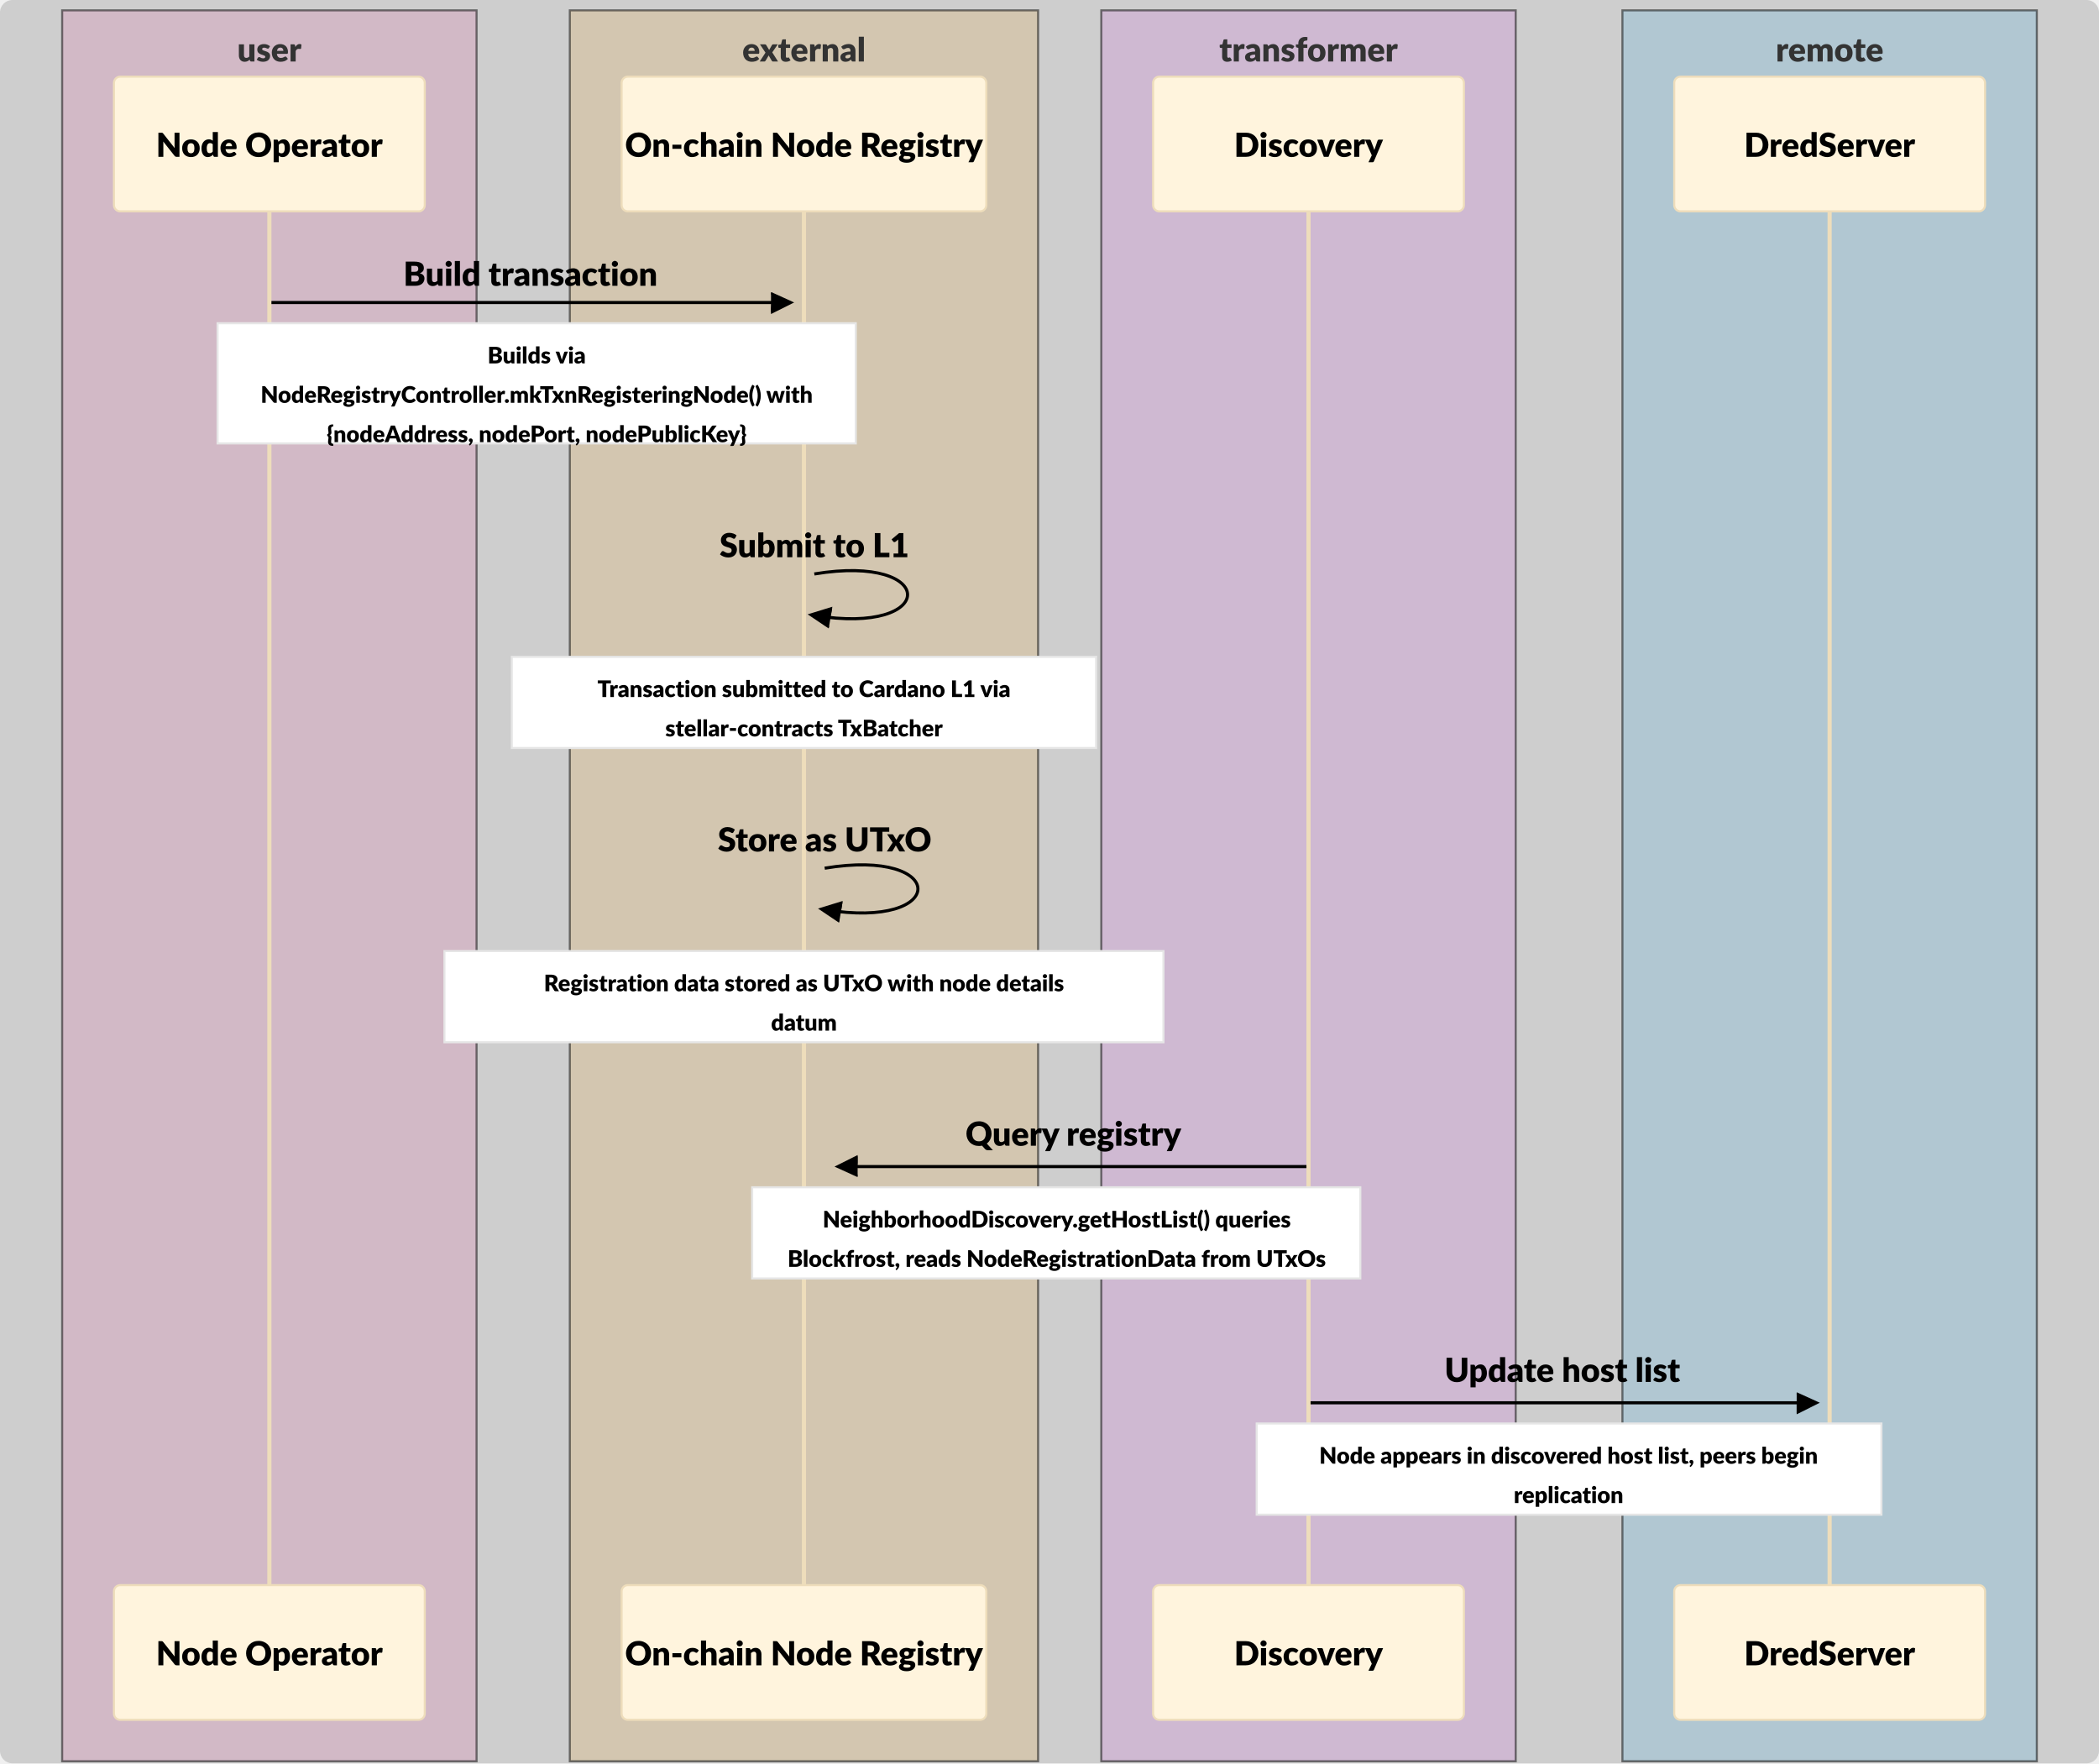
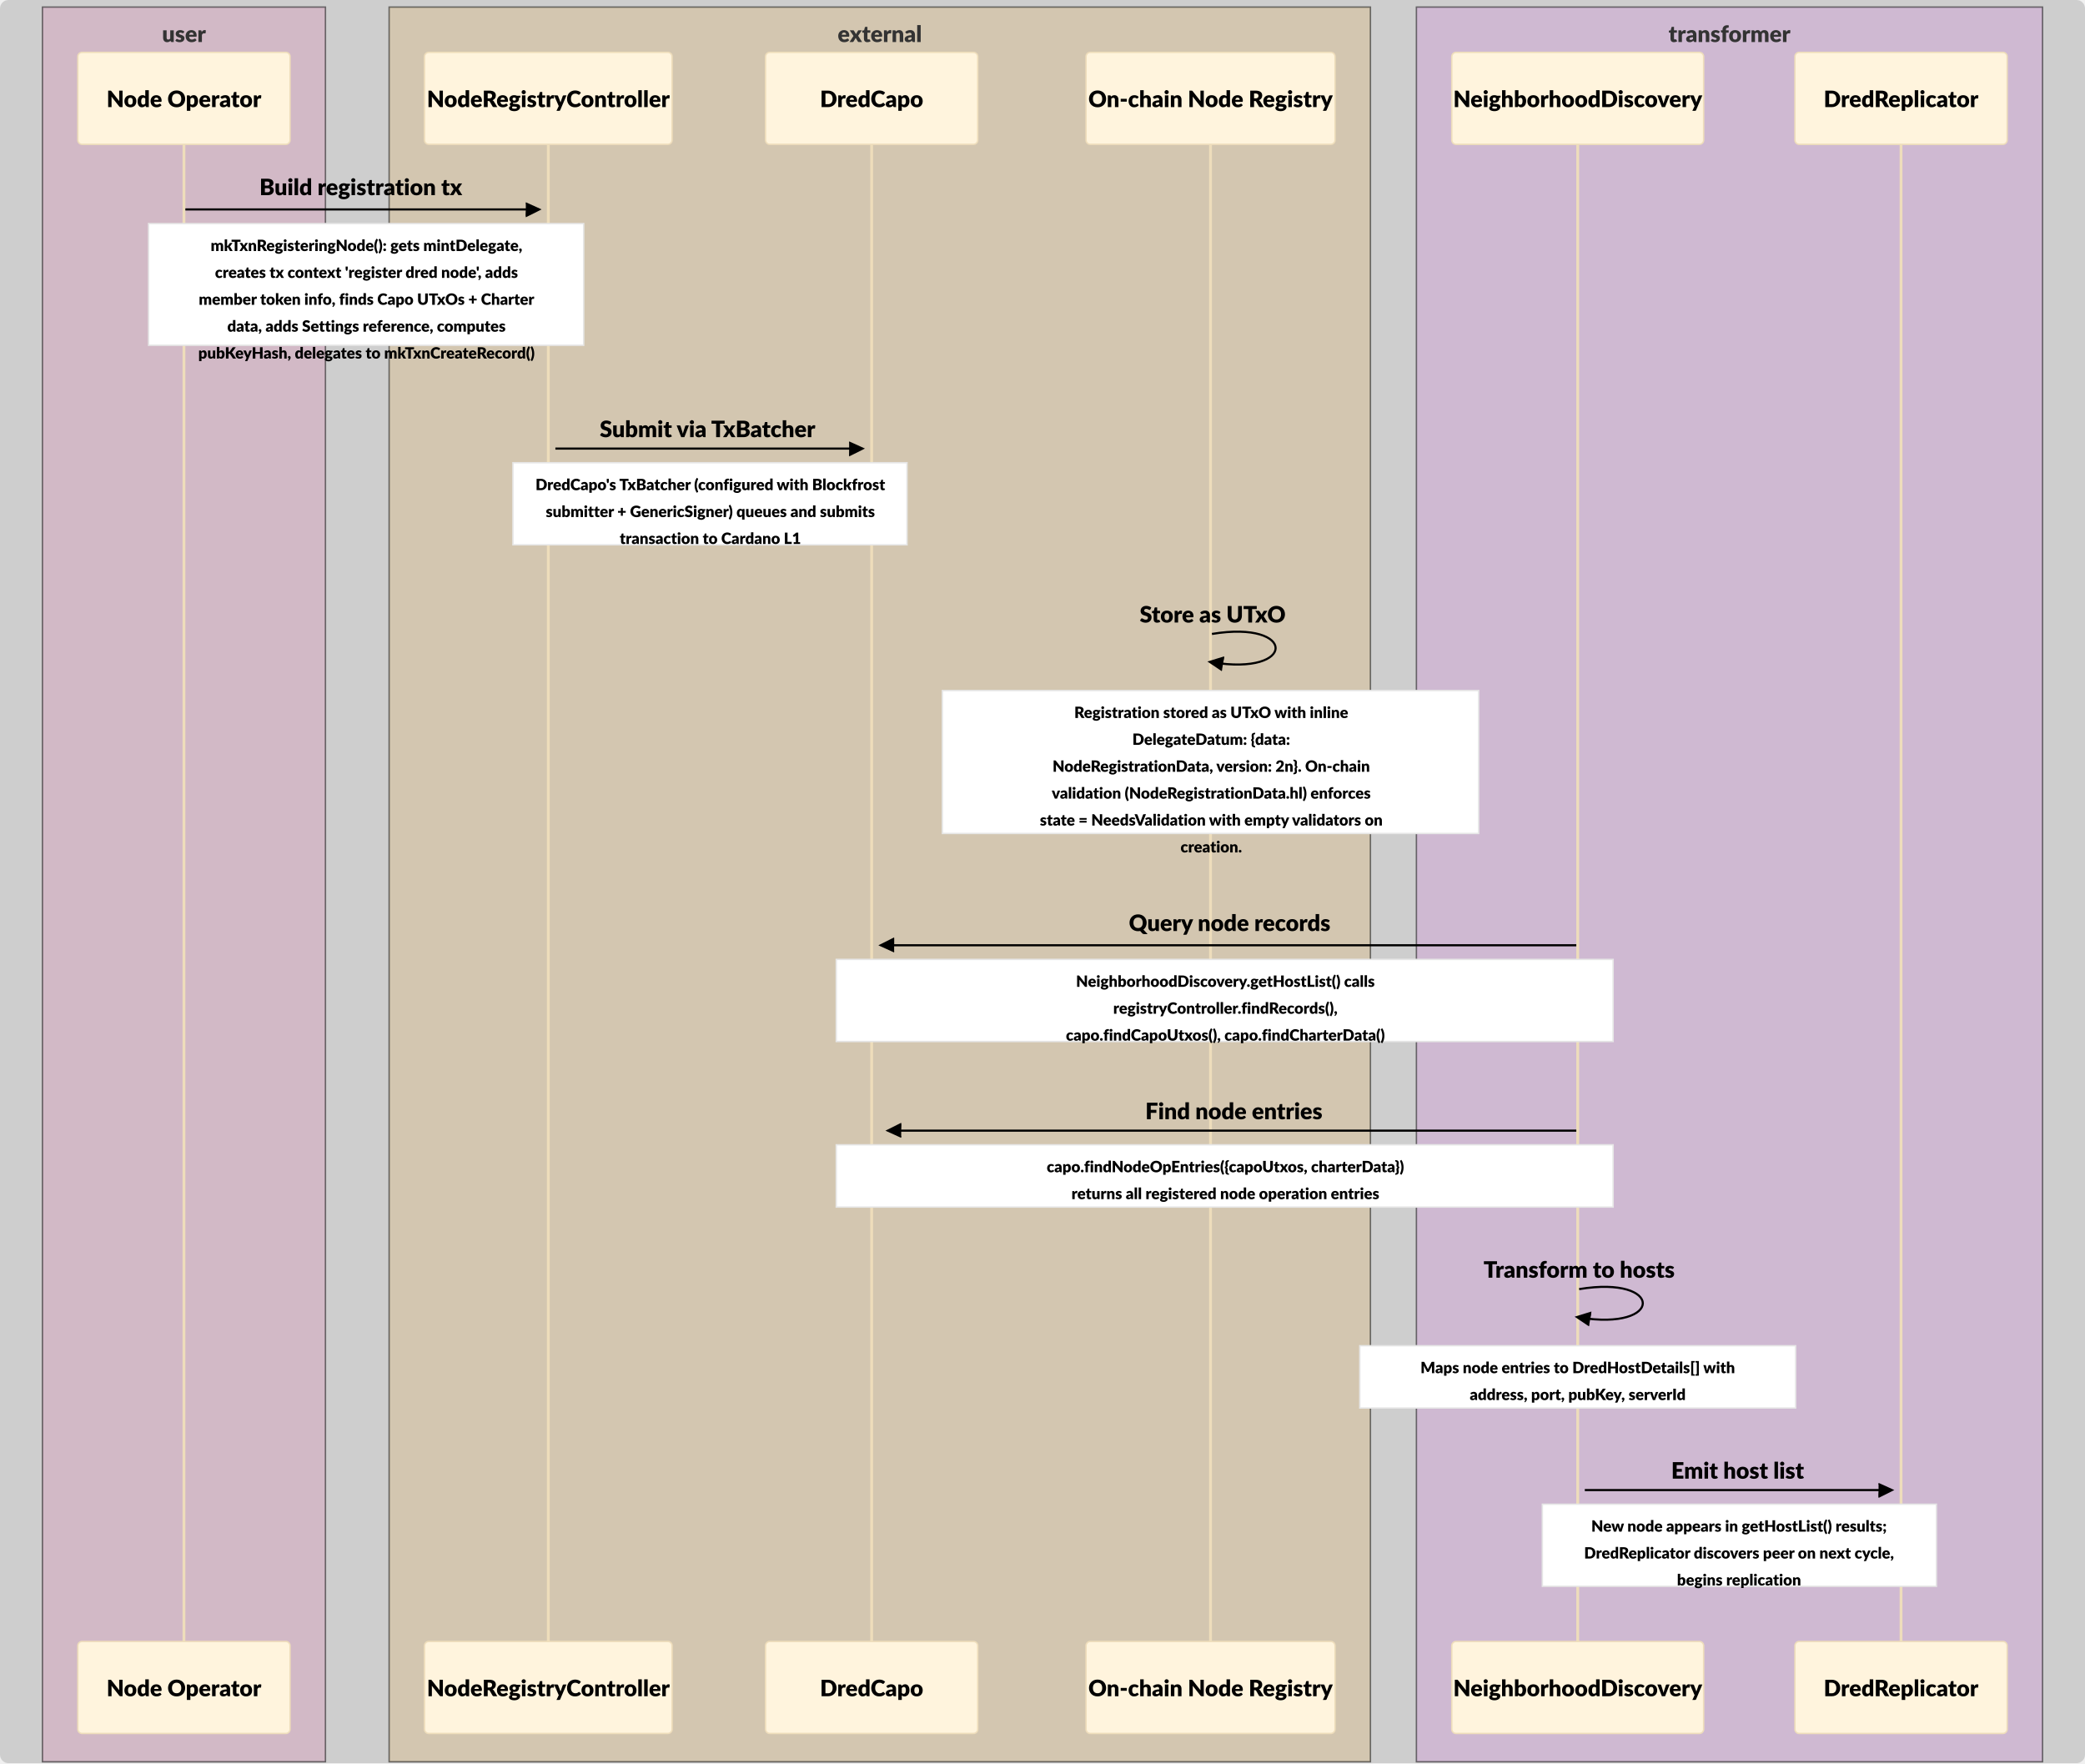
- <svg xmlns="http://www.w3.org/2000/svg" id="diagram" width="1013" style="max-width: 1013px;" viewBox="-50 -10 1013 851" role="graphics-document document" aria-roledescription="sequence">
-   <rect x="-50" y="-10" width="1013" height="851" rx="6" fill="rgba(127,127,127,0.3)" />
-   <g>
-     <rect x="733" y="-5" fill="rgba(14,165,233,0.15)" stroke="rgb(0,0,0, 0.5)" width="200" height="845" class="rect" />
-     <text x="833" y="13.5" dominant-baseline="central" alignment-baseline="central" class="text" style="text-anchor: middle; font-size: 16px; font-weight: 400;">
-       <tspan x="833" dy="0">remote</tspan>
-     </text>
-   </g>
-   <g>
-     <rect x="481.5" y="-5" fill="rgba(217,70,239,0.15)" stroke="rgb(0,0,0, 0.5)" width="200" height="845" class="rect" />
-     <text x="581.5" y="13.5" dominant-baseline="central" alignment-baseline="central" class="text" style="text-anchor: middle; font-size: 16px; font-weight: 400;">
-       <tspan x="581.5" dy="0">transformer</tspan>
-     </text>
-   </g>
-   <g>
-     <rect x="225" y="-5" fill="rgba(245,158,11,0.15)" stroke="rgb(0,0,0, 0.5)" width="226" height="845" class="rect" />
-     <text x="338" y="13.5" dominant-baseline="central" alignment-baseline="central" class="text" style="text-anchor: middle; font-size: 16px; font-weight: 400;">
-       <tspan x="338" dy="0">external</tspan>
-     </text>
-   </g>
-   <g>
-     <rect x="-20" y="-5" fill="rgba(236,72,153,0.15)" stroke="rgb(0,0,0, 0.5)" width="200" height="845" class="rect" />
+ <svg xmlns="http://www.w3.org/2000/svg" id="diagram" width="1474" style="max-width: 1473.5px;" viewBox="-50 -10 1473.5 1246" role="graphics-document document" aria-roledescription="sequence">
+   <rect x="-50" y="-10" width="1473.5" height="1246" rx="6" fill="rgba(127,127,127,0.3)" />
+   <g>
+     <rect x="951" y="-5" fill="rgba(217,70,239,0.15)" stroke="rgb(0,0,0, 0.5)" width="442.5" height="1240" class="rect" />
+     <text x="1172.25" y="13.5" dominant-baseline="central" alignment-baseline="central" class="text" style="text-anchor: middle; font-size: 16px; font-weight: 400;">
+       <tspan x="1172.25" dy="0">transformer</tspan>
+     </text>
+   </g>
+   <g>
+     <rect x="225" y="-5" fill="rgba(245,158,11,0.15)" stroke="rgb(0,0,0, 0.5)" width="693.5" height="1240" class="rect" />
+     <text x="571.75" y="13.5" dominant-baseline="central" alignment-baseline="central" class="text" style="text-anchor: middle; font-size: 16px; font-weight: 400;">
+       <tspan x="571.75" dy="0">external</tspan>
+     </text>
+   </g>
+   <g>
+     <rect x="-20" y="-5" fill="rgba(236,72,153,0.15)" stroke="rgb(0,0,0, 0.5)" width="200" height="1240" class="rect" />
    <text x="80" y="13.5" dominant-baseline="central" alignment-baseline="central" class="text" style="text-anchor: middle; font-size: 16px; font-weight: 400;">
      <tspan x="80" dy="0">user</tspan>
    </text>
  </g>
  <g>
-     <rect x="758" y="755" fill="#eaeaea" stroke="#666" width="150" height="65" name="ARCH_ahm6njveq4" rx="3" ry="3" class="actor actor-bottom" />
-     <text x="833" y="787.5" dominant-baseline="central" alignment-baseline="central" class="actor actor-box" style="text-anchor: middle; font-size: 16px; font-weight: 400;">
-       <tspan x="833" dy="0">DredServer</tspan>
-     </text>
-   </g>
-   <g>
-     <rect x="506.5" y="755" fill="#eaeaea" stroke="#666" width="150" height="65" name="ARCH_56nvf2nfc3" rx="3" ry="3" class="actor actor-bottom" />
-     <text x="581.5" y="787.5" dominant-baseline="central" alignment-baseline="central" class="actor actor-box" style="text-anchor: middle; font-size: 16px; font-weight: 400;">
-       <tspan x="581.5" dy="0">Discovery</tspan>
-     </text>
-   </g>
-   <g>
-     <rect x="250" y="755" fill="#eaeaea" stroke="#666" width="176" height="65" name="ARCH_6hkc6h0c0s" rx="3" ry="3" class="actor actor-bottom" />
-     <text x="338" y="787.5" dominant-baseline="central" alignment-baseline="central" class="actor actor-box" style="text-anchor: middle; font-size: 16px; font-weight: 400;">
-       <tspan x="338" dy="0">On-chain Node Registry</tspan>
-     </text>
-   </g>
-   <g>
-     <rect x="5" y="755" fill="#eaeaea" stroke="#666" width="150" height="65" name="ARCH_6vspekwt20" rx="3" ry="3" class="actor actor-bottom" />
-     <text x="80" y="787.5" dominant-baseline="central" alignment-baseline="central" class="actor actor-box" style="text-anchor: middle; font-size: 16px; font-weight: 400;">
+     <rect x="1218.5" y="1150" fill="#eaeaea" stroke="#666" width="150" height="65" name="ARCH_19cm38bgqx" rx="3" ry="3" class="actor actor-bottom" />
+     <text x="1293.5" y="1182.5" dominant-baseline="central" alignment-baseline="central" class="actor actor-box" style="text-anchor: middle; font-size: 16px; font-weight: 400;">
+       <tspan x="1293.5" dy="0">DredReplicator</tspan>
+     </text>
+   </g>
+   <g>
+     <rect x="976" y="1150" fill="#eaeaea" stroke="#666" width="178" height="65" name="ARCH_tbw469ej0t" rx="3" ry="3" class="actor actor-bottom" />
+     <text x="1065" y="1182.5" dominant-baseline="central" alignment-baseline="central" class="actor actor-box" style="text-anchor: middle; font-size: 16px; font-weight: 400;">
+       <tspan x="1065" dy="0">NeighborhoodDiscovery</tspan>
+     </text>
+   </g>
+   <g>
+     <rect x="717.5" y="1150" fill="#eaeaea" stroke="#666" width="176" height="65" name="ARCH_6hkc6h0c0s" rx="3" ry="3" class="actor actor-bottom" />
+     <text x="805.5" y="1182.5" dominant-baseline="central" alignment-baseline="central" class="actor actor-box" style="text-anchor: middle; font-size: 16px; font-weight: 400;">
+       <tspan x="805.5" dy="0">On-chain Node Registry</tspan>
+     </text>
+   </g>
+   <g>
+     <rect x="491" y="1150" fill="#eaeaea" stroke="#666" width="150" height="65" name="ARCH_jvh91qt0tq" rx="3" ry="3" class="actor actor-bottom" />
+     <text x="566" y="1182.5" dominant-baseline="central" alignment-baseline="central" class="actor actor-box" style="text-anchor: middle; font-size: 16px; font-weight: 400;">
+       <tspan x="566" dy="0">DredCapo</tspan>
+     </text>
+   </g>
+   <g>
+     <rect x="250" y="1150" fill="#eaeaea" stroke="#666" width="175" height="65" name="ARCH_1p3vb542wn" rx="3" ry="3" class="actor actor-bottom" />
+     <text x="337.5" y="1182.5" dominant-baseline="central" alignment-baseline="central" class="actor actor-box" style="text-anchor: middle; font-size: 16px; font-weight: 400;">
+       <tspan x="337.5" dy="0">NodeRegistryController</tspan>
+     </text>
+   </g>
+   <g>
+     <rect x="5" y="1150" fill="#eaeaea" stroke="#666" width="150" height="65" name="ARCH_6vspekwt20" rx="3" ry="3" class="actor actor-bottom" />
+     <text x="80" y="1182.5" dominant-baseline="central" alignment-baseline="central" class="actor actor-box" style="text-anchor: middle; font-size: 16px; font-weight: 400;">
      <tspan x="80" dy="0">Node Operator</tspan>
    </text>
  </g>
  <g>
-     <line id="actor3" x1="833" y1="92" x2="833" y2="755" class="actor-line 200" stroke-width="0.5px" stroke="#999" name="ARCH_ahm6njveq4" />
+     <line id="actor5" x1="1293.5" y1="92" x2="1293.5" y2="1150" class="actor-line 200" stroke-width="0.5px" stroke="#999" name="ARCH_19cm38bgqx" />
+     <g id="root-5">
+       <rect x="1218.5" y="27" fill="#eaeaea" stroke="#666" width="150" height="65" name="ARCH_19cm38bgqx" rx="3" ry="3" class="actor actor-top" />
+       <text x="1293.5" y="59.5" dominant-baseline="central" alignment-baseline="central" class="actor actor-box" style="text-anchor: middle; font-size: 16px; font-weight: 400;">
+         <tspan x="1293.5" dy="0">DredReplicator</tspan>
+       </text>
+     </g>
+   </g>
+   <g>
+     <line id="actor4" x1="1065" y1="92" x2="1065" y2="1150" class="actor-line 200" stroke-width="0.5px" stroke="#999" name="ARCH_tbw469ej0t" />
+     <g id="root-4">
+       <rect x="976" y="27" fill="#eaeaea" stroke="#666" width="178" height="65" name="ARCH_tbw469ej0t" rx="3" ry="3" class="actor actor-top" />
+       <text x="1065" y="59.5" dominant-baseline="central" alignment-baseline="central" class="actor actor-box" style="text-anchor: middle; font-size: 16px; font-weight: 400;">
+         <tspan x="1065" dy="0">NeighborhoodDiscovery</tspan>
+       </text>
+     </g>
+   </g>
+   <g>
+     <line id="actor3" x1="805.5" y1="92" x2="805.5" y2="1150" class="actor-line 200" stroke-width="0.5px" stroke="#999" name="ARCH_6hkc6h0c0s" />
    <g id="root-3">
-       <rect x="758" y="27" fill="#eaeaea" stroke="#666" width="150" height="65" name="ARCH_ahm6njveq4" rx="3" ry="3" class="actor actor-top" />
-       <text x="833" y="59.5" dominant-baseline="central" alignment-baseline="central" class="actor actor-box" style="text-anchor: middle; font-size: 16px; font-weight: 400;">
-         <tspan x="833" dy="0">DredServer</tspan>
-       </text>
-     </g>
-   </g>
-   <g>
-     <line id="actor2" x1="581.5" y1="92" x2="581.5" y2="755" class="actor-line 200" stroke-width="0.5px" stroke="#999" name="ARCH_56nvf2nfc3" />
+       <rect x="717.5" y="27" fill="#eaeaea" stroke="#666" width="176" height="65" name="ARCH_6hkc6h0c0s" rx="3" ry="3" class="actor actor-top" />
+       <text x="805.5" y="59.5" dominant-baseline="central" alignment-baseline="central" class="actor actor-box" style="text-anchor: middle; font-size: 16px; font-weight: 400;">
+         <tspan x="805.5" dy="0">On-chain Node Registry</tspan>
+       </text>
+     </g>
+   </g>
+   <g>
+     <line id="actor2" x1="566" y1="92" x2="566" y2="1150" class="actor-line 200" stroke-width="0.5px" stroke="#999" name="ARCH_jvh91qt0tq" />
    <g id="root-2">
-       <rect x="506.5" y="27" fill="#eaeaea" stroke="#666" width="150" height="65" name="ARCH_56nvf2nfc3" rx="3" ry="3" class="actor actor-top" />
-       <text x="581.5" y="59.5" dominant-baseline="central" alignment-baseline="central" class="actor actor-box" style="text-anchor: middle; font-size: 16px; font-weight: 400;">
-         <tspan x="581.5" dy="0">Discovery</tspan>
-       </text>
-     </g>
-   </g>
-   <g>
-     <line id="actor1" x1="338" y1="92" x2="338" y2="755" class="actor-line 200" stroke-width="0.5px" stroke="#999" name="ARCH_6hkc6h0c0s" />
+       <rect x="491" y="27" fill="#eaeaea" stroke="#666" width="150" height="65" name="ARCH_jvh91qt0tq" rx="3" ry="3" class="actor actor-top" />
+       <text x="566" y="59.5" dominant-baseline="central" alignment-baseline="central" class="actor actor-box" style="text-anchor: middle; font-size: 16px; font-weight: 400;">
+         <tspan x="566" dy="0">DredCapo</tspan>
+       </text>
+     </g>
+   </g>
+   <g>
+     <line id="actor1" x1="337.5" y1="92" x2="337.5" y2="1150" class="actor-line 200" stroke-width="0.5px" stroke="#999" name="ARCH_1p3vb542wn" />
    <g id="root-1">
-       <rect x="250" y="27" fill="#eaeaea" stroke="#666" width="176" height="65" name="ARCH_6hkc6h0c0s" rx="3" ry="3" class="actor actor-top" />
-       <text x="338" y="59.5" dominant-baseline="central" alignment-baseline="central" class="actor actor-box" style="text-anchor: middle; font-size: 16px; font-weight: 400;">
-         <tspan x="338" dy="0">On-chain Node Registry</tspan>
-       </text>
-     </g>
-   </g>
-   <g>
-     <line id="actor0" x1="80" y1="92" x2="80" y2="755" class="actor-line 200" stroke-width="0.5px" stroke="#999" name="ARCH_6vspekwt20" />
+       <rect x="250" y="27" fill="#eaeaea" stroke="#666" width="175" height="65" name="ARCH_1p3vb542wn" rx="3" ry="3" class="actor actor-top" />
+       <text x="337.5" y="59.5" dominant-baseline="central" alignment-baseline="central" class="actor actor-box" style="text-anchor: middle; font-size: 16px; font-weight: 400;">
+         <tspan x="337.5" dy="0">NodeRegistryController</tspan>
+       </text>
+     </g>
+   </g>
+   <g>
+     <line id="actor0" x1="80" y1="92" x2="80" y2="1150" class="actor-line 200" stroke-width="0.5px" stroke="#999" name="ARCH_6vspekwt20" />
    <g id="root-0">
      <rect x="5" y="27" fill="#eaeaea" stroke="#666" width="150" height="65" name="ARCH_6vspekwt20" rx="3" ry="3" class="actor actor-top" />
      <text x="80" y="59.5" dominant-baseline="central" alignment-baseline="central" class="actor actor-box" style="text-anchor: middle; font-size: 16px; font-weight: 400;">
        <tspan x="80" dy="0">Node Operator</tspan>
      </text>
    </g>
  </g>
  <style>#diagram{font-family:"Lato Black","Lato",sans-serif;font-size:14px;fill:#333;}@keyframes edge-animation-frame{from{stroke-dashoffset:0;}}@keyframes dash{to{stroke-dashoffset:0;}}#diagram .edge-animation-slow{stroke-dasharray:9,5!important;stroke-dashoffset:900;animation:dash 50s linear infinite;stroke-linecap:round;}#diagram .edge-animation-fast{stroke-dasharray:9,5!important;stroke-dashoffset:900;animation:dash 20s linear infinite;stroke-linecap:round;}#diagram .error-icon{fill:hsl(220.588, 100%, 98.333%);}#diagram .error-text{fill:rgb(8.5, 5.75, 0);stroke:rgb(8.5, 5.75, 0);}#diagram .edge-thickness-normal{stroke-width:1px;}#diagram .edge-thickness-thick{stroke-width:3.5px;}#diagram .edge-pattern-solid{stroke-dasharray:0;}#diagram .edge-thickness-invisible{stroke-width:0;fill:none;}#diagram .edge-pattern-dashed{stroke-dasharray:3;}#diagram .edge-pattern-dotted{stroke-dasharray:2;}#diagram .marker{fill:#0b0b0b;stroke:#0b0b0b;}#diagram .marker.cross{stroke:#0b0b0b;}#diagram svg{font-family:"Lato Black","Lato",sans-serif;font-size:14px;}#diagram p{margin:0;}#diagram .actor{stroke:hsl(40.588, 60%, 83.333%);fill:#fff4dd;}#diagram text.actor&gt;tspan{fill:#000000;stroke:none;}#diagram .actor-line{stroke:hsl(40.588, 60%, 83.333%);}#diagram .innerArc{stroke-width:1.5;stroke-dasharray:none;}#diagram .messageLine0{stroke-width:1.5;stroke-dasharray:none;stroke:#000000;}#diagram .messageLine1{stroke-width:1.5;stroke-dasharray:2,2;stroke:#000000;}#diagram #arrowhead path{fill:#000000;stroke:#000000;}#diagram .sequenceNumber{fill:#f4f4f4;}#diagram #sequencenumber{fill:#000000;}#diagram #crosshead path{fill:#000000;stroke:#000000;}#diagram .messageText{fill:#000000;stroke:none;}#diagram .labelBox{stroke:hsl(40.588, 60%, 83.333%);fill:#fff4dd;}#diagram .labelText,#diagram .labelText&gt;tspan{fill:#000000;stroke:none;}#diagram .loopText,#diagram .loopText&gt;tspan{fill:#000000;stroke:none;}#diagram .loopLine{stroke-width:2px;stroke-dasharray:2,2;stroke:hsl(40.588, 60%, 83.333%);fill:hsl(40.588, 60%, 83.333%);}#diagram .note{stroke:hsl(0, 0%, 90%);fill:#ffffff;}#diagram .noteText,#diagram .noteText&gt;tspan{fill:#000000;stroke:none;}#diagram .activation0{fill:hsl(-79.412, 100%, 93.333%);stroke:hsl(-79.412, 100%, 83.333%);}#diagram .activation1{fill:hsl(-79.412, 100%, 93.333%);stroke:hsl(-79.412, 100%, 83.333%);}#diagram .activation2{fill:hsl(-79.412, 100%, 93.333%);stroke:hsl(-79.412, 100%, 83.333%);}#diagram .actorPopupMenu{position:absolute;}#diagram .actorPopupMenuPanel{position:absolute;fill:#fff4dd;box-shadow:0px 8px 16px 0px rgba(0,0,0,0.2);filter:drop-shadow(3px 5px 2px rgb(0 0 0 / 0.4));}#diagram .actor-man line{stroke:hsl(40.588, 60%, 83.333%);fill:#fff4dd;}#diagram .actor-man circle,#diagram line{stroke:hsl(40.588, 60%, 83.333%);fill:#fff4dd;stroke-width:2px;}#diagram :root{--mermaid-font-family:"trebuchet ms",verdana,arial,sans-serif;}</style>
  <g />
  <defs>
    <symbol id="computer" width="24" height="24">
      <path transform="scale(.5)" d="M2 2v13h20v-13h-20zm18 11h-16v-9h16v9zm-10.228 6l.466-1h3.524l.467 1h-4.457zm14.228 3h-24l2-6h2.104l-1.33 4h18.45l-1.297-4h2.073l2 6zm-5-10h-14v-7h14v7z" />
    </symbol>
  </defs>
  <defs>
    <symbol id="database" fill-rule="evenodd" clip-rule="evenodd">
      <path transform="scale(.5)" d="M12.258.001l.256.004.255.005.253.008.251.01.249.012.247.015.246.016.242.019.241.02.239.023.236.024.233.027.231.028.229.031.225.032.223.034.22.036.217.038.214.04.211.041.208.043.205.045.201.046.198.048.194.05.191.051.187.053.183.054.18.056.175.057.172.059.168.06.163.061.16.063.155.064.15.066.074.033.073.033.071.034.07.034.069.035.068.035.067.035.066.035.064.036.064.036.062.036.06.036.06.037.058.037.058.037.055.038.055.038.053.038.052.038.051.039.05.039.048.039.047.039.045.04.044.04.043.04.041.04.04.041.039.041.037.041.036.041.034.041.033.042.032.042.03.042.029.042.027.042.026.043.024.043.023.043.021.043.02.043.018.044.017.043.015.044.013.044.012.044.011.045.009.044.007.045.006.045.004.045.002.045.001.045v17l-.001.045-.002.045-.004.045-.006.045-.007.045-.009.044-.011.045-.012.044-.013.044-.015.044-.017.043-.018.044-.02.043-.021.043-.023.043-.024.043-.026.043-.027.042-.029.042-.03.042-.032.042-.033.042-.034.041-.036.041-.037.041-.039.041-.04.041-.041.04-.043.04-.044.04-.045.04-.047.039-.048.039-.05.039-.051.039-.052.038-.053.038-.055.038-.055.038-.058.037-.058.037-.06.037-.06.036-.062.036-.064.036-.064.036-.066.035-.067.035-.068.035-.069.035-.07.034-.071.034-.073.033-.074.033-.15.066-.155.064-.16.063-.163.061-.168.06-.172.059-.175.057-.18.056-.183.054-.187.053-.191.051-.194.05-.198.048-.201.046-.205.045-.208.043-.211.041-.214.04-.217.038-.22.036-.223.034-.225.032-.229.031-.231.028-.233.027-.236.024-.239.023-.241.02-.242.019-.246.016-.247.015-.249.012-.251.01-.253.008-.255.005-.256.004-.258.001-.258-.001-.256-.004-.255-.005-.253-.008-.251-.01-.249-.012-.247-.015-.245-.016-.243-.019-.241-.02-.238-.023-.236-.024-.234-.027-.231-.028-.228-.031-.226-.032-.223-.034-.22-.036-.217-.038-.214-.04-.211-.041-.208-.043-.204-.045-.201-.046-.198-.048-.195-.05-.19-.051-.187-.053-.184-.054-.179-.056-.176-.057-.172-.059-.167-.06-.164-.061-.159-.063-.155-.064-.151-.066-.074-.033-.072-.033-.072-.034-.07-.034-.069-.035-.068-.035-.067-.035-.066-.035-.064-.036-.063-.036-.062-.036-.061-.036-.06-.037-.058-.037-.057-.037-.056-.038-.055-.038-.053-.038-.052-.038-.051-.039-.049-.039-.049-.039-.046-.039-.046-.04-.044-.04-.043-.04-.041-.04-.04-.041-.039-.041-.037-.041-.036-.041-.034-.041-.033-.042-.032-.042-.03-.042-.029-.042-.027-.042-.026-.043-.024-.043-.023-.043-.021-.043-.02-.043-.018-.044-.017-.043-.015-.044-.013-.044-.012-.044-.011-.045-.009-.044-.007-.045-.006-.045-.004-.045-.002-.045-.001-.045v-17l.001-.045.002-.045.004-.045.006-.045.007-.045.009-.044.011-.045.012-.044.013-.044.015-.044.017-.043.018-.044.02-.043.021-.043.023-.043.024-.043.026-.043.027-.042.029-.042.03-.042.032-.042.033-.042.034-.041.036-.041.037-.041.039-.041.04-.041.041-.04.043-.04.044-.04.046-.04.046-.039.049-.039.049-.039.051-.039.052-.038.053-.038.055-.038.056-.038.057-.037.058-.037.06-.037.061-.036.062-.036.063-.036.064-.036.066-.035.067-.035.068-.035.069-.035.07-.034.072-.034.072-.033.074-.033.151-.066.155-.064.159-.063.164-.061.167-.06.172-.059.176-.057.179-.056.184-.054.187-.053.19-.051.195-.05.198-.048.201-.046.204-.045.208-.043.211-.041.214-.04.217-.038.22-.036.223-.034.226-.032.228-.031.231-.028.234-.027.236-.024.238-.023.241-.02.243-.019.245-.016.247-.015.249-.012.251-.01.253-.008.255-.005.256-.004.258-.001.258.001zm-9.258 20.499v.01l.001.021.003.021.004.022.005.021.006.022.007.022.009.023.01.022.011.023.012.023.013.023.015.023.016.024.017.023.018.024.019.024.021.024.022.025.023.024.024.025.052.049.056.05.061.051.066.051.07.051.075.051.079.052.084.052.088.052.092.052.097.052.102.051.105.052.11.052.114.051.119.051.123.051.127.05.131.05.135.05.139.048.144.049.147.047.152.047.155.047.16.045.163.045.167.043.171.043.176.041.178.041.183.039.187.039.19.037.194.035.197.035.202.033.204.031.209.03.212.029.216.027.219.025.222.024.226.021.23.02.233.018.236.016.24.015.243.012.246.01.249.008.253.005.256.004.259.001.26-.001.257-.004.254-.005.25-.008.247-.011.244-.012.241-.014.237-.016.233-.018.231-.021.226-.021.224-.024.22-.026.216-.027.212-.028.21-.031.205-.031.202-.034.198-.034.194-.036.191-.037.187-.039.183-.04.179-.04.175-.042.172-.043.168-.044.163-.045.16-.046.155-.046.152-.047.148-.048.143-.049.139-.049.136-.05.131-.05.126-.05.123-.051.118-.052.114-.051.11-.052.106-.052.101-.052.096-.052.092-.052.088-.053.083-.051.079-.052.074-.052.07-.051.065-.051.06-.051.056-.05.051-.05.023-.024.023-.025.021-.024.02-.024.019-.024.018-.024.017-.024.015-.023.014-.024.013-.023.012-.023.01-.023.01-.022.008-.022.006-.022.006-.022.004-.022.004-.021.001-.021.001-.021v-4.127l-.077.055-.08.053-.083.054-.085.053-.087.052-.09.052-.093.051-.095.05-.097.05-.1.049-.102.049-.105.048-.106.047-.109.047-.111.046-.114.045-.115.045-.118.044-.12.043-.122.042-.124.042-.126.041-.128.04-.13.04-.132.038-.134.038-.135.037-.138.037-.139.035-.142.035-.143.034-.144.033-.147.032-.148.031-.15.03-.151.03-.153.029-.154.027-.156.027-.158.026-.159.025-.161.024-.162.023-.163.022-.165.021-.166.02-.167.019-.169.018-.169.017-.171.016-.173.015-.173.014-.175.013-.175.012-.177.011-.178.01-.179.008-.179.008-.181.006-.182.005-.182.004-.184.003-.184.002h-.37l-.184-.002-.184-.003-.182-.004-.182-.005-.181-.006-.179-.008-.179-.008-.178-.01-.176-.011-.176-.012-.175-.013-.173-.014-.172-.015-.171-.016-.17-.017-.169-.018-.167-.019-.166-.02-.165-.021-.163-.022-.162-.023-.161-.024-.159-.025-.157-.026-.156-.027-.155-.027-.153-.029-.151-.03-.15-.03-.148-.031-.146-.032-.145-.033-.143-.034-.141-.035-.14-.035-.137-.037-.136-.037-.134-.038-.132-.038-.13-.04-.128-.04-.126-.041-.124-.042-.122-.042-.12-.044-.117-.043-.116-.045-.113-.045-.112-.046-.109-.047-.106-.047-.105-.048-.102-.049-.1-.049-.097-.05-.095-.05-.093-.052-.09-.051-.087-.052-.085-.053-.083-.054-.08-.054-.077-.054v4.127zm0-5.654v.011l.001.021.003.021.004.021.005.022.006.022.007.022.009.022.01.022.011.023.012.023.013.023.015.024.016.023.017.024.018.024.019.024.021.024.022.024.023.025.024.024.052.05.056.05.061.05.066.051.07.051.075.052.079.051.084.052.088.052.092.052.097.052.102.052.105.052.11.051.114.051.119.052.123.05.127.051.131.05.135.049.139.049.144.048.147.048.152.047.155.046.16.045.163.045.167.044.171.042.176.042.178.04.183.04.187.038.19.037.194.036.197.034.202.033.204.032.209.03.212.028.216.027.219.025.222.024.226.022.23.02.233.018.236.016.24.014.243.012.246.01.249.008.253.006.256.003.259.001.26-.001.257-.003.254-.006.25-.008.247-.01.244-.012.241-.015.237-.016.233-.018.231-.02.226-.022.224-.024.22-.025.216-.027.212-.029.21-.03.205-.032.202-.033.198-.035.194-.036.191-.037.187-.039.183-.039.179-.041.175-.042.172-.043.168-.044.163-.045.16-.045.155-.047.152-.047.148-.048.143-.048.139-.05.136-.049.131-.05.126-.051.123-.051.118-.051.114-.052.11-.052.106-.052.101-.052.096-.052.092-.052.088-.052.083-.052.079-.052.074-.051.07-.052.065-.051.06-.05.056-.051.051-.049.023-.025.023-.024.021-.025.02-.024.019-.024.018-.024.017-.024.015-.023.014-.023.013-.024.012-.022.01-.023.01-.023.008-.022.006-.022.006-.022.004-.021.004-.022.001-.021.001-.021v-4.139l-.077.054-.08.054-.083.054-.085.052-.087.053-.09.051-.093.051-.095.051-.097.05-.1.049-.102.049-.105.048-.106.047-.109.047-.111.046-.114.045-.115.044-.118.044-.12.044-.122.042-.124.042-.126.041-.128.04-.13.039-.132.039-.134.038-.135.037-.138.036-.139.036-.142.035-.143.033-.144.033-.147.033-.148.031-.15.03-.151.03-.153.028-.154.028-.156.027-.158.026-.159.025-.161.024-.162.023-.163.022-.165.021-.166.02-.167.019-.169.018-.169.017-.171.016-.173.015-.173.014-.175.013-.175.012-.177.011-.178.009-.179.009-.179.007-.181.007-.182.005-.182.004-.184.003-.184.002h-.37l-.184-.002-.184-.003-.182-.004-.182-.005-.181-.007-.179-.007-.179-.009-.178-.009-.176-.011-.176-.012-.175-.013-.173-.014-.172-.015-.171-.016-.17-.017-.169-.018-.167-.019-.166-.02-.165-.021-.163-.022-.162-.023-.161-.024-.159-.025-.157-.026-.156-.027-.155-.028-.153-.028-.151-.03-.15-.03-.148-.031-.146-.033-.145-.033-.143-.033-.141-.035-.14-.036-.137-.036-.136-.037-.134-.038-.132-.039-.13-.039-.128-.04-.126-.041-.124-.042-.122-.043-.12-.043-.117-.044-.116-.044-.113-.046-.112-.046-.109-.046-.106-.047-.105-.048-.102-.049-.1-.049-.097-.05-.095-.051-.093-.051-.09-.051-.087-.053-.085-.052-.083-.054-.08-.054-.077-.054v4.139zm0-5.666v.011l.001.02.003.022.004.021.005.022.006.021.007.022.009.023.01.022.011.023.012.023.013.023.015.023.016.024.017.024.018.023.019.024.021.025.022.024.023.024.024.025.052.05.056.05.061.05.066.051.07.051.075.052.079.051.084.052.088.052.092.052.097.052.102.052.105.051.11.052.114.051.119.051.123.051.127.05.131.05.135.05.139.049.144.048.147.048.152.047.155.046.16.045.163.045.167.043.171.043.176.042.178.04.183.04.187.038.19.037.194.036.197.034.202.033.204.032.209.03.212.028.216.027.219.025.222.024.226.021.23.02.233.018.236.017.24.014.243.012.246.01.249.008.253.006.256.003.259.001.26-.001.257-.003.254-.006.25-.008.247-.01.244-.013.241-.014.237-.016.233-.018.231-.02.226-.022.224-.024.22-.025.216-.027.212-.029.21-.03.205-.032.202-.033.198-.035.194-.036.191-.037.187-.039.183-.039.179-.041.175-.042.172-.043.168-.044.163-.045.16-.045.155-.047.152-.047.148-.048.143-.049.139-.049.136-.049.131-.051.126-.05.123-.051.118-.052.114-.051.11-.052.106-.052.101-.052.096-.052.092-.052.088-.052.083-.052.079-.052.074-.052.07-.051.065-.051.06-.051.056-.05.051-.049.023-.025.023-.025.021-.024.02-.024.019-.024.018-.024.017-.024.015-.023.014-.024.013-.023.012-.023.01-.022.01-.023.008-.022.006-.022.006-.022.004-.022.004-.021.001-.021.001-.021v-4.153l-.077.054-.08.054-.083.053-.085.053-.087.053-.09.051-.093.051-.095.051-.097.05-.1.049-.102.048-.105.048-.106.048-.109.046-.111.046-.114.046-.115.044-.118.044-.12.043-.122.043-.124.042-.126.041-.128.04-.13.039-.132.039-.134.038-.135.037-.138.036-.139.036-.142.034-.143.034-.144.033-.147.032-.148.032-.15.03-.151.03-.153.028-.154.028-.156.027-.158.026-.159.024-.161.024-.162.023-.163.023-.165.021-.166.02-.167.019-.169.018-.169.017-.171.016-.173.015-.173.014-.175.013-.175.012-.177.01-.178.01-.179.009-.179.007-.181.006-.182.006-.182.004-.184.003-.184.001-.185.001-.185-.001-.184-.001-.184-.003-.182-.004-.182-.006-.181-.006-.179-.007-.179-.009-.178-.01-.176-.01-.176-.012-.175-.013-.173-.014-.172-.015-.171-.016-.17-.017-.169-.018-.167-.019-.166-.02-.165-.021-.163-.023-.162-.023-.161-.024-.159-.024-.157-.026-.156-.027-.155-.028-.153-.028-.151-.03-.15-.03-.148-.032-.146-.032-.145-.033-.143-.034-.141-.034-.14-.036-.137-.036-.136-.037-.134-.038-.132-.039-.13-.039-.128-.041-.126-.041-.124-.041-.122-.043-.12-.043-.117-.044-.116-.044-.113-.046-.112-.046-.109-.046-.106-.048-.105-.048-.102-.048-.1-.05-.097-.049-.095-.051-.093-.051-.09-.052-.087-.052-.085-.053-.083-.053-.08-.054-.077-.054v4.153zm8.74-8.179l-.257.004-.254.005-.25.008-.247.011-.244.012-.241.014-.237.016-.233.018-.231.021-.226.022-.224.023-.22.026-.216.027-.212.028-.21.031-.205.032-.202.033-.198.034-.194.036-.191.038-.187.038-.183.04-.179.041-.175.042-.172.043-.168.043-.163.045-.16.046-.155.046-.152.048-.148.048-.143.048-.139.049-.136.05-.131.05-.126.051-.123.051-.118.051-.114.052-.11.052-.106.052-.101.052-.096.052-.092.052-.088.052-.083.052-.079.052-.074.051-.07.052-.065.051-.06.05-.056.05-.051.05-.023.025-.023.024-.021.024-.02.025-.019.024-.018.024-.017.023-.015.024-.014.023-.013.023-.012.023-.01.023-.01.022-.008.022-.006.023-.006.021-.004.022-.004.021-.001.021-.001.021.001.021.001.021.004.021.004.022.006.021.006.023.008.022.01.022.01.023.012.023.013.023.014.023.015.024.017.023.018.024.019.024.02.025.021.024.023.024.023.025.051.05.056.05.06.05.065.051.07.052.074.051.079.052.083.052.088.052.092.052.096.052.101.052.106.052.11.052.114.052.118.051.123.051.126.051.131.05.136.05.139.049.143.048.148.048.152.048.155.046.16.046.163.045.168.043.172.043.175.042.179.041.183.04.187.038.191.038.194.036.198.034.202.033.205.032.21.031.212.028.216.027.22.026.224.023.226.022.231.021.233.018.237.016.241.014.244.012.247.011.25.008.254.005.257.004.26.001.26-.001.257-.004.254-.005.25-.008.247-.011.244-.012.241-.014.237-.016.233-.018.231-.021.226-.022.224-.023.22-.026.216-.027.212-.028.21-.031.205-.032.202-.033.198-.034.194-.036.191-.038.187-.038.183-.04.179-.041.175-.042.172-.043.168-.043.163-.045.16-.046.155-.046.152-.048.148-.048.143-.048.139-.049.136-.05.131-.05.126-.051.123-.051.118-.051.114-.052.11-.052.106-.052.101-.052.096-.052.092-.052.088-.052.083-.052.079-.052.074-.051.07-.052.065-.051.06-.05.056-.05.051-.05.023-.025.023-.024.021-.024.02-.025.019-.024.018-.024.017-.023.015-.024.014-.023.013-.023.012-.023.01-.023.01-.022.008-.022.006-.023.006-.021.004-.022.004-.021.001-.021.001-.021-.001-.021-.001-.021-.004-.021-.004-.022-.006-.021-.006-.023-.008-.022-.01-.022-.01-.023-.012-.023-.013-.023-.014-.023-.015-.024-.017-.023-.018-.024-.019-.024-.02-.025-.021-.024-.023-.024-.023-.025-.051-.05-.056-.05-.06-.05-.065-.051-.07-.052-.074-.051-.079-.052-.083-.052-.088-.052-.092-.052-.096-.052-.101-.052-.106-.052-.11-.052-.114-.052-.118-.051-.123-.051-.126-.051-.131-.05-.136-.05-.139-.049-.143-.048-.148-.048-.152-.048-.155-.046-.16-.046-.163-.045-.168-.043-.172-.043-.175-.042-.179-.041-.183-.04-.187-.038-.191-.038-.194-.036-.198-.034-.202-.033-.205-.032-.21-.031-.212-.028-.216-.027-.22-.026-.224-.023-.226-.022-.231-.021-.233-.018-.237-.016-.241-.014-.244-.012-.247-.011-.25-.008-.254-.005-.257-.004-.26-.001-.26.001z" />
    </symbol>
  </defs>
  <defs>
    <symbol id="clock" width="24" height="24">
      <path transform="scale(.5)" d="M12 2c5.514 0 10 4.486 10 10s-4.486 10-10 10-10-4.486-10-10 4.486-10 10-10zm0-2c-6.627 0-12 5.373-12 12s5.373 12 12 12 12-5.373 12-12-5.373-12-12-12zm5.848 12.459c.202.038.202.333.001.372-1.907.361-6.045 1.111-6.547 1.111-.719 0-1.301-.582-1.301-1.301 0-.512.77-5.447 1.125-7.445.034-.192.312-.181.343.014l.985 6.238 5.394 1.011z" />
    </symbol>
  </defs>
  <defs>
    <marker id="arrowhead" refX="7.9" refY="5" markerUnits="userSpaceOnUse" markerWidth="12" markerHeight="12" orient="auto-start-reverse">
      <path d="M -1 0 L 10 5 L 0 10 z" />
    </marker>
  </defs>
  <defs>
    <marker id="crosshead" markerWidth="15" markerHeight="8" orient="auto" refX="4" refY="4.5">
      <path fill="none" stroke="#000000" stroke-width="1pt" d="M 1,2 L 6,7 M 6,2 L 1,7" style="stroke-dasharray: 0, 0;" />
    </marker>
  </defs>
  <defs>
    <marker id="filled-head" refX="15.5" refY="7" markerWidth="20" markerHeight="28" orient="auto">
      <path d="M 18,7 L9,13 L14,7 L9,1 Z" />
    </marker>
  </defs>
  <defs>
    <marker id="sequencenumber" refX="15" refY="15" markerWidth="60" markerHeight="40" orient="auto">
      <circle cx="15" cy="15" r="6" />
    </marker>
  </defs>
  <defs>
    <marker id="solidTopArrowHead" refX="7.9" refY="7.25" markerUnits="userSpaceOnUse" markerWidth="12" markerHeight="12" orient="auto-start-reverse">
      <path d="M 0 0 L 10 8 L 0 8 z" />
    </marker>
  </defs>
  <defs>
    <marker id="solidBottomArrowHead" refX="7.9" refY="0.75" markerUnits="userSpaceOnUse" markerWidth="12" markerHeight="12" orient="auto-start-reverse">
      <path d="M 0 0 L 10 0 L 0 8 z" />
    </marker>
  </defs>
  <defs>
    <marker id="stickTopArrowHead" refX="7.5" refY="7" markerUnits="userSpaceOnUse" markerWidth="12" markerHeight="12" orient="auto-start-reverse">
      <path d="M 0 0 L 7 7" stroke="black" stroke-width="1.5" fill="none" />
    </marker>
  </defs>
  <defs>
    <marker id="stickBottomArrowHead" refX="7.5" refY="0" markerUnits="userSpaceOnUse" markerWidth="12" markerHeight="12" orient="auto-start-reverse">
      <path d="M 0 7 L 7 0" stroke="black" stroke-width="1.5" fill="none" />
    </marker>
  </defs>
  <g />
  <g>
-     <rect x="55" y="146" fill="#EDF2AE" stroke="#666" width="308" height="58" class="note" />
-     <text x="209" y="151" text-anchor="middle" dominant-baseline="middle" alignment-baseline="middle" class="noteText" dy="1em" style="font-size: 11px; font-weight: 400;">
-       <tspan x="209">Builds via</tspan>
-     </text>
-     <text x="209" y="170" text-anchor="middle" dominant-baseline="middle" alignment-baseline="middle" class="noteText" dy="1em" style="font-size: 11px; font-weight: 400;">
-       <tspan x="209">NodeRegistryController.mkTxnRegisteringNode() with</tspan>
-     </text>
-     <text x="209" y="189" text-anchor="middle" dominant-baseline="middle" alignment-baseline="middle" class="noteText" dy="1em" style="font-size: 11px; font-weight: 400;">
-       <tspan x="209">{nodeAddress, nodePort, nodePublicKey}</tspan>
-     </text>
-   </g>
-   <g />
-   <g>
-     <rect x="197" y="307" fill="#EDF2AE" stroke="#666" width="282" height="44" class="note" />
-     <text x="338" y="312" text-anchor="middle" dominant-baseline="middle" alignment-baseline="middle" class="noteText" dy="1em" style="font-size: 11px; font-weight: 400;">
-       <tspan x="338">Transaction submitted to Cardano L1 via</tspan>
-     </text>
-     <text x="338" y="331" text-anchor="middle" dominant-baseline="middle" alignment-baseline="middle" class="noteText" dy="1em" style="font-size: 11px; font-weight: 400;">
-       <tspan x="338">stellar-contracts TxBatcher</tspan>
-     </text>
-   </g>
-   <g />
-   <g>
-     <rect x="164.5" y="449" fill="#EDF2AE" stroke="#666" width="347" height="44" class="note" />
-     <text x="338" y="454" text-anchor="middle" dominant-baseline="middle" alignment-baseline="middle" class="noteText" dy="1em" style="font-size: 11px; font-weight: 400;">
-       <tspan x="338">Registration data stored as UTxO with node details</tspan>
-     </text>
-     <text x="338" y="473" text-anchor="middle" dominant-baseline="middle" alignment-baseline="middle" class="noteText" dy="1em" style="font-size: 11px; font-weight: 400;">
-       <tspan x="338">datum</tspan>
-     </text>
-   </g>
-   <g />
-   <g>
-     <rect x="313" y="563" fill="#EDF2AE" stroke="#666" width="293.5" height="44" class="note" />
-     <text x="460" y="568" text-anchor="middle" dominant-baseline="middle" alignment-baseline="middle" class="noteText" dy="1em" style="font-size: 11px; font-weight: 400;">
-       <tspan x="460">NeighborhoodDiscovery.getHostList() queries</tspan>
-     </text>
-     <text x="460" y="587" text-anchor="middle" dominant-baseline="middle" alignment-baseline="middle" class="noteText" dy="1em" style="font-size: 11px; font-weight: 400;">
-       <tspan x="460">Blockfrost, reads NodeRegistrationData from UTxOs</tspan>
-     </text>
-   </g>
-   <g />
-   <g>
-     <rect x="556.5" y="677" fill="#EDF2AE" stroke="#666" width="301.5" height="44" class="note" />
-     <text x="707" y="682" text-anchor="middle" dominant-baseline="middle" alignment-baseline="middle" class="noteText" dy="1em" style="font-size: 11px; font-weight: 400;">
-       <tspan x="707">Node appears in discovered host list, peers begin</tspan>
-     </text>
-     <text x="707" y="701" text-anchor="middle" dominant-baseline="middle" alignment-baseline="middle" class="noteText" dy="1em" style="font-size: 11px; font-weight: 400;">
-       <tspan x="707">replication</tspan>
-     </text>
-   </g>
-   <text x="206" y="107" text-anchor="middle" dominant-baseline="middle" alignment-baseline="middle" class="messageText" dy="1em" style="font-size: 16px; font-weight: 400;">Build transaction</text>
-   <line x1="81" y1="136" x2="330" y2="136" class="messageLine0" stroke-width="2" stroke="none" marker-end="url(#arrowhead)" style="fill: none;" />
-   <text x="343" y="238" text-anchor="middle" dominant-baseline="middle" alignment-baseline="middle" class="messageText" dy="1em" style="font-size: 16px; font-weight: 400;">Submit to L1</text>
-   <path d="M 343,267 C 403,257 403,297 343,287" class="messageLine0" stroke-width="2" stroke="none" marker-end="url(#arrowhead)" style="fill: none;" />
-   <text x="348" y="380" text-anchor="middle" dominant-baseline="middle" alignment-baseline="middle" class="messageText" dy="1em" style="font-size: 16px; font-weight: 400;">Store as UTxO</text>
-   <path d="M 348,409 C 408,399 408,439 348,429" class="messageLine0" stroke-width="2" stroke="none" marker-end="url(#arrowhead)" style="fill: none;" />
-   <text x="468" y="522" text-anchor="middle" dominant-baseline="middle" alignment-baseline="middle" class="messageText" dy="1em" style="font-size: 16px; font-weight: 400;">Query registry</text>
-   <line x1="580.5" y1="553" x2="356" y2="553" class="messageLine0" stroke-width="2" stroke="none" marker-end="url(#arrowhead)" style="fill: none;" />
-   <text x="704" y="636" text-anchor="middle" dominant-baseline="middle" alignment-baseline="middle" class="messageText" dy="1em" style="font-size: 16px; font-weight: 400;">Update host list</text>
-   <line x1="582.5" y1="667" x2="825" y2="667" class="messageLine0" stroke-width="2" stroke="none" marker-end="url(#arrowhead)" style="fill: none;" />
+     <rect x="55" y="148" fill="#EDF2AE" stroke="#666" width="307.5" height="86" class="note" />
+     <text x="209" y="153" text-anchor="middle" dominant-baseline="middle" alignment-baseline="middle" class="noteText" dy="1em" style="font-size: 11px; font-weight: 400;">
+       <tspan x="209">mkTxnRegisteringNode(): gets mintDelegate,</tspan>
+     </text>
+     <text x="209" y="172" text-anchor="middle" dominant-baseline="middle" alignment-baseline="middle" class="noteText" dy="1em" style="font-size: 11px; font-weight: 400;">
+       <tspan x="209">creates tx context 'register dred node', adds</tspan>
+     </text>
+     <text x="209" y="191" text-anchor="middle" dominant-baseline="middle" alignment-baseline="middle" class="noteText" dy="1em" style="font-size: 11px; font-weight: 400;">
+       <tspan x="209">member token info, finds Capo UTxOs + Charter</tspan>
+     </text>
+     <text x="209" y="210" text-anchor="middle" dominant-baseline="middle" alignment-baseline="middle" class="noteText" dy="1em" style="font-size: 11px; font-weight: 400;">
+       <tspan x="209">data, adds Settings reference, computes</tspan>
+     </text>
+     <text x="209" y="229" text-anchor="middle" dominant-baseline="middle" alignment-baseline="middle" class="noteText" dy="1em" style="font-size: 11px; font-weight: 400;">
+       <tspan x="209">pubKeyHash, delegates to mkTxnCreateRecord()</tspan>
+     </text>
+   </g>
+   <g />
+   <g>
+     <rect x="312.5" y="317" fill="#EDF2AE" stroke="#666" width="278.5" height="58" class="note" />
+     <text x="452" y="322" text-anchor="middle" dominant-baseline="middle" alignment-baseline="middle" class="noteText" dy="1em" style="font-size: 11px; font-weight: 400;">
+       <tspan x="452">DredCapo's TxBatcher (configured with Blockfrost</tspan>
+     </text>
+     <text x="452" y="341" text-anchor="middle" dominant-baseline="middle" alignment-baseline="middle" class="noteText" dy="1em" style="font-size: 11px; font-weight: 400;">
+       <tspan x="452">submitter + GenericSigner) queues and submits</tspan>
+     </text>
+     <text x="452" y="360" text-anchor="middle" dominant-baseline="middle" alignment-baseline="middle" class="noteText" dy="1em" style="font-size: 11px; font-weight: 400;">
+       <tspan x="452">transaction to Cardano L1</tspan>
+     </text>
+   </g>
+   <g />
+   <g>
+     <rect x="616" y="478" fill="#EDF2AE" stroke="#666" width="379" height="101" class="note" />
+     <text x="806" y="483" text-anchor="middle" dominant-baseline="middle" alignment-baseline="middle" class="noteText" dy="1em" style="font-size: 11px; font-weight: 400;">
+       <tspan x="806">Registration stored as UTxO with inline</tspan>
+     </text>
+     <text x="806" y="502" text-anchor="middle" dominant-baseline="middle" alignment-baseline="middle" class="noteText" dy="1em" style="font-size: 11px; font-weight: 400;">
+       <tspan x="806">DelegateDatum: {data:</tspan>
+     </text>
+     <text x="806" y="521" text-anchor="middle" dominant-baseline="middle" alignment-baseline="middle" class="noteText" dy="1em" style="font-size: 11px; font-weight: 400;">
+       <tspan x="806">NodeRegistrationData, version: 2n}. On-chain</tspan>
+     </text>
+     <text x="806" y="540" text-anchor="middle" dominant-baseline="middle" alignment-baseline="middle" class="noteText" dy="1em" style="font-size: 11px; font-weight: 400;">
+       <tspan x="806">validation (NodeRegistrationData.hl) enforces</tspan>
+     </text>
+     <text x="806" y="559" text-anchor="middle" dominant-baseline="middle" alignment-baseline="middle" class="noteText" dy="1em" style="font-size: 11px; font-weight: 400;">
+       <tspan x="806">state = NeedsValidation with empty validators on</tspan>
+     </text>
+     <text x="806" y="578" text-anchor="middle" dominant-baseline="middle" alignment-baseline="middle" class="noteText" dy="1em" style="font-size: 11px; font-weight: 400;">
+       <tspan x="806">creation.</tspan>
+     </text>
+   </g>
+   <g />
+   <g>
+     <rect x="541" y="668" fill="#EDF2AE" stroke="#666" width="549" height="58" class="note" />
+     <text x="816" y="673" text-anchor="middle" dominant-baseline="middle" alignment-baseline="middle" class="noteText" dy="1em" style="font-size: 11px; font-weight: 400;">
+       <tspan x="816">NeighborhoodDiscovery.getHostList() calls</tspan>
+     </text>
+     <text x="816" y="692" text-anchor="middle" dominant-baseline="middle" alignment-baseline="middle" class="noteText" dy="1em" style="font-size: 11px; font-weight: 400;">
+       <tspan x="816">registryController.findRecords(),</tspan>
+     </text>
+     <text x="816" y="711" text-anchor="middle" dominant-baseline="middle" alignment-baseline="middle" class="noteText" dy="1em" style="font-size: 11px; font-weight: 400;">
+       <tspan x="816">capo.findCapoUtxos(), capo.findCharterData()</tspan>
+     </text>
+   </g>
+   <g />
+   <g>
+     <rect x="541" y="799" fill="#EDF2AE" stroke="#666" width="549" height="44" class="note" />
+     <text x="816" y="804" text-anchor="middle" dominant-baseline="middle" alignment-baseline="middle" class="noteText" dy="1em" style="font-size: 11px; font-weight: 400;">
+       <tspan x="816">capo.findNodeOpEntries({capoUtxos, charterData})</tspan>
+     </text>
+     <text x="816" y="823" text-anchor="middle" dominant-baseline="middle" alignment-baseline="middle" class="noteText" dy="1em" style="font-size: 11px; font-weight: 400;">
+       <tspan x="816">returns all registered node operation entries</tspan>
+     </text>
+   </g>
+   <g />
+   <g>
+     <rect x="911" y="941" fill="#EDF2AE" stroke="#666" width="308" height="44" class="note" />
+     <text x="1065" y="946" text-anchor="middle" dominant-baseline="middle" alignment-baseline="middle" class="noteText" dy="1em" style="font-size: 11px; font-weight: 400;">
+       <tspan x="1065">Maps node entries to DredHostDetails[] with</tspan>
+     </text>
+     <text x="1065" y="965" text-anchor="middle" dominant-baseline="middle" alignment-baseline="middle" class="noteText" dy="1em" style="font-size: 11px; font-weight: 400;">
+       <tspan x="1065">address, port, pubKey, serverId</tspan>
+     </text>
+   </g>
+   <g />
+   <g>
+     <rect x="1040" y="1053" fill="#EDF2AE" stroke="#666" width="278.5" height="58" class="note" />
+     <text x="1179" y="1058" text-anchor="middle" dominant-baseline="middle" alignment-baseline="middle" class="noteText" dy="1em" style="font-size: 11px; font-weight: 400;">
+       <tspan x="1179">New node appears in getHostList() results;</tspan>
+     </text>
+     <text x="1179" y="1077" text-anchor="middle" dominant-baseline="middle" alignment-baseline="middle" class="noteText" dy="1em" style="font-size: 11px; font-weight: 400;">
+       <tspan x="1179">DredReplicator discovers peer on next cycle,</tspan>
+     </text>
+     <text x="1179" y="1096" text-anchor="middle" dominant-baseline="middle" alignment-baseline="middle" class="noteText" dy="1em" style="font-size: 11px; font-weight: 400;">
+       <tspan x="1179">begins replication</tspan>
+     </text>
+   </g>
+   <text x="205" y="107" text-anchor="middle" dominant-baseline="middle" alignment-baseline="middle" class="messageText" dy="1em" style="font-size: 16px; font-weight: 400;">Build registration tx</text>
+   <line x1="81" y1="138" x2="329.5" y2="138" class="messageLine0" stroke-width="2" stroke="none" marker-end="url(#arrowhead)" style="fill: none;" />
+   <text x="450" y="278" text-anchor="middle" dominant-baseline="middle" alignment-baseline="middle" class="messageText" dy="1em" style="font-size: 16px; font-weight: 400;">Submit via TxBatcher</text>
+   <line x1="342.5" y1="307" x2="558" y2="307" class="messageLine0" stroke-width="2" stroke="none" marker-end="url(#arrowhead)" style="fill: none;" />
+   <text x="807" y="409" text-anchor="middle" dominant-baseline="middle" alignment-baseline="middle" class="messageText" dy="1em" style="font-size: 16px; font-weight: 400;">Store as UTxO</text>
+   <path d="M 806.5,438 C 866.5,428 866.5,468 806.5,458" class="messageLine0" stroke-width="2" stroke="none" marker-end="url(#arrowhead)" style="fill: none;" />
+   <text x="819" y="627" text-anchor="middle" dominant-baseline="middle" alignment-baseline="middle" class="messageText" dy="1em" style="font-size: 16px; font-weight: 400;">Query node records</text>
+   <line x1="1064" y1="658" x2="574" y2="658" class="messageLine0" stroke-width="2" stroke="none" marker-end="url(#arrowhead)" style="fill: none;" />
+   <text x="822" y="760" text-anchor="middle" dominant-baseline="middle" alignment-baseline="middle" class="messageText" dy="1em" style="font-size: 16px; font-weight: 400;">Find node entries</text>
+   <line x1="1064" y1="789" x2="579" y2="789" class="messageLine0" stroke-width="2" stroke="none" marker-end="url(#arrowhead)" style="fill: none;" />
+   <text x="1066" y="872" text-anchor="middle" dominant-baseline="middle" alignment-baseline="middle" class="messageText" dy="1em" style="font-size: 16px; font-weight: 400;">Transform to hosts</text>
+   <path d="M 1066,901 C 1126,891 1126,931 1066,921" class="messageLine0" stroke-width="2" stroke="none" marker-end="url(#arrowhead)" style="fill: none;" />
+   <text x="1178" y="1014" text-anchor="middle" dominant-baseline="middle" alignment-baseline="middle" class="messageText" dy="1em" style="font-size: 16px; font-weight: 400;">Emit host list</text>
+   <line x1="1070" y1="1043" x2="1285.5" y2="1043" class="messageLine0" stroke-width="2" stroke="none" marker-end="url(#arrowhead)" style="fill: none;" />
</svg>
